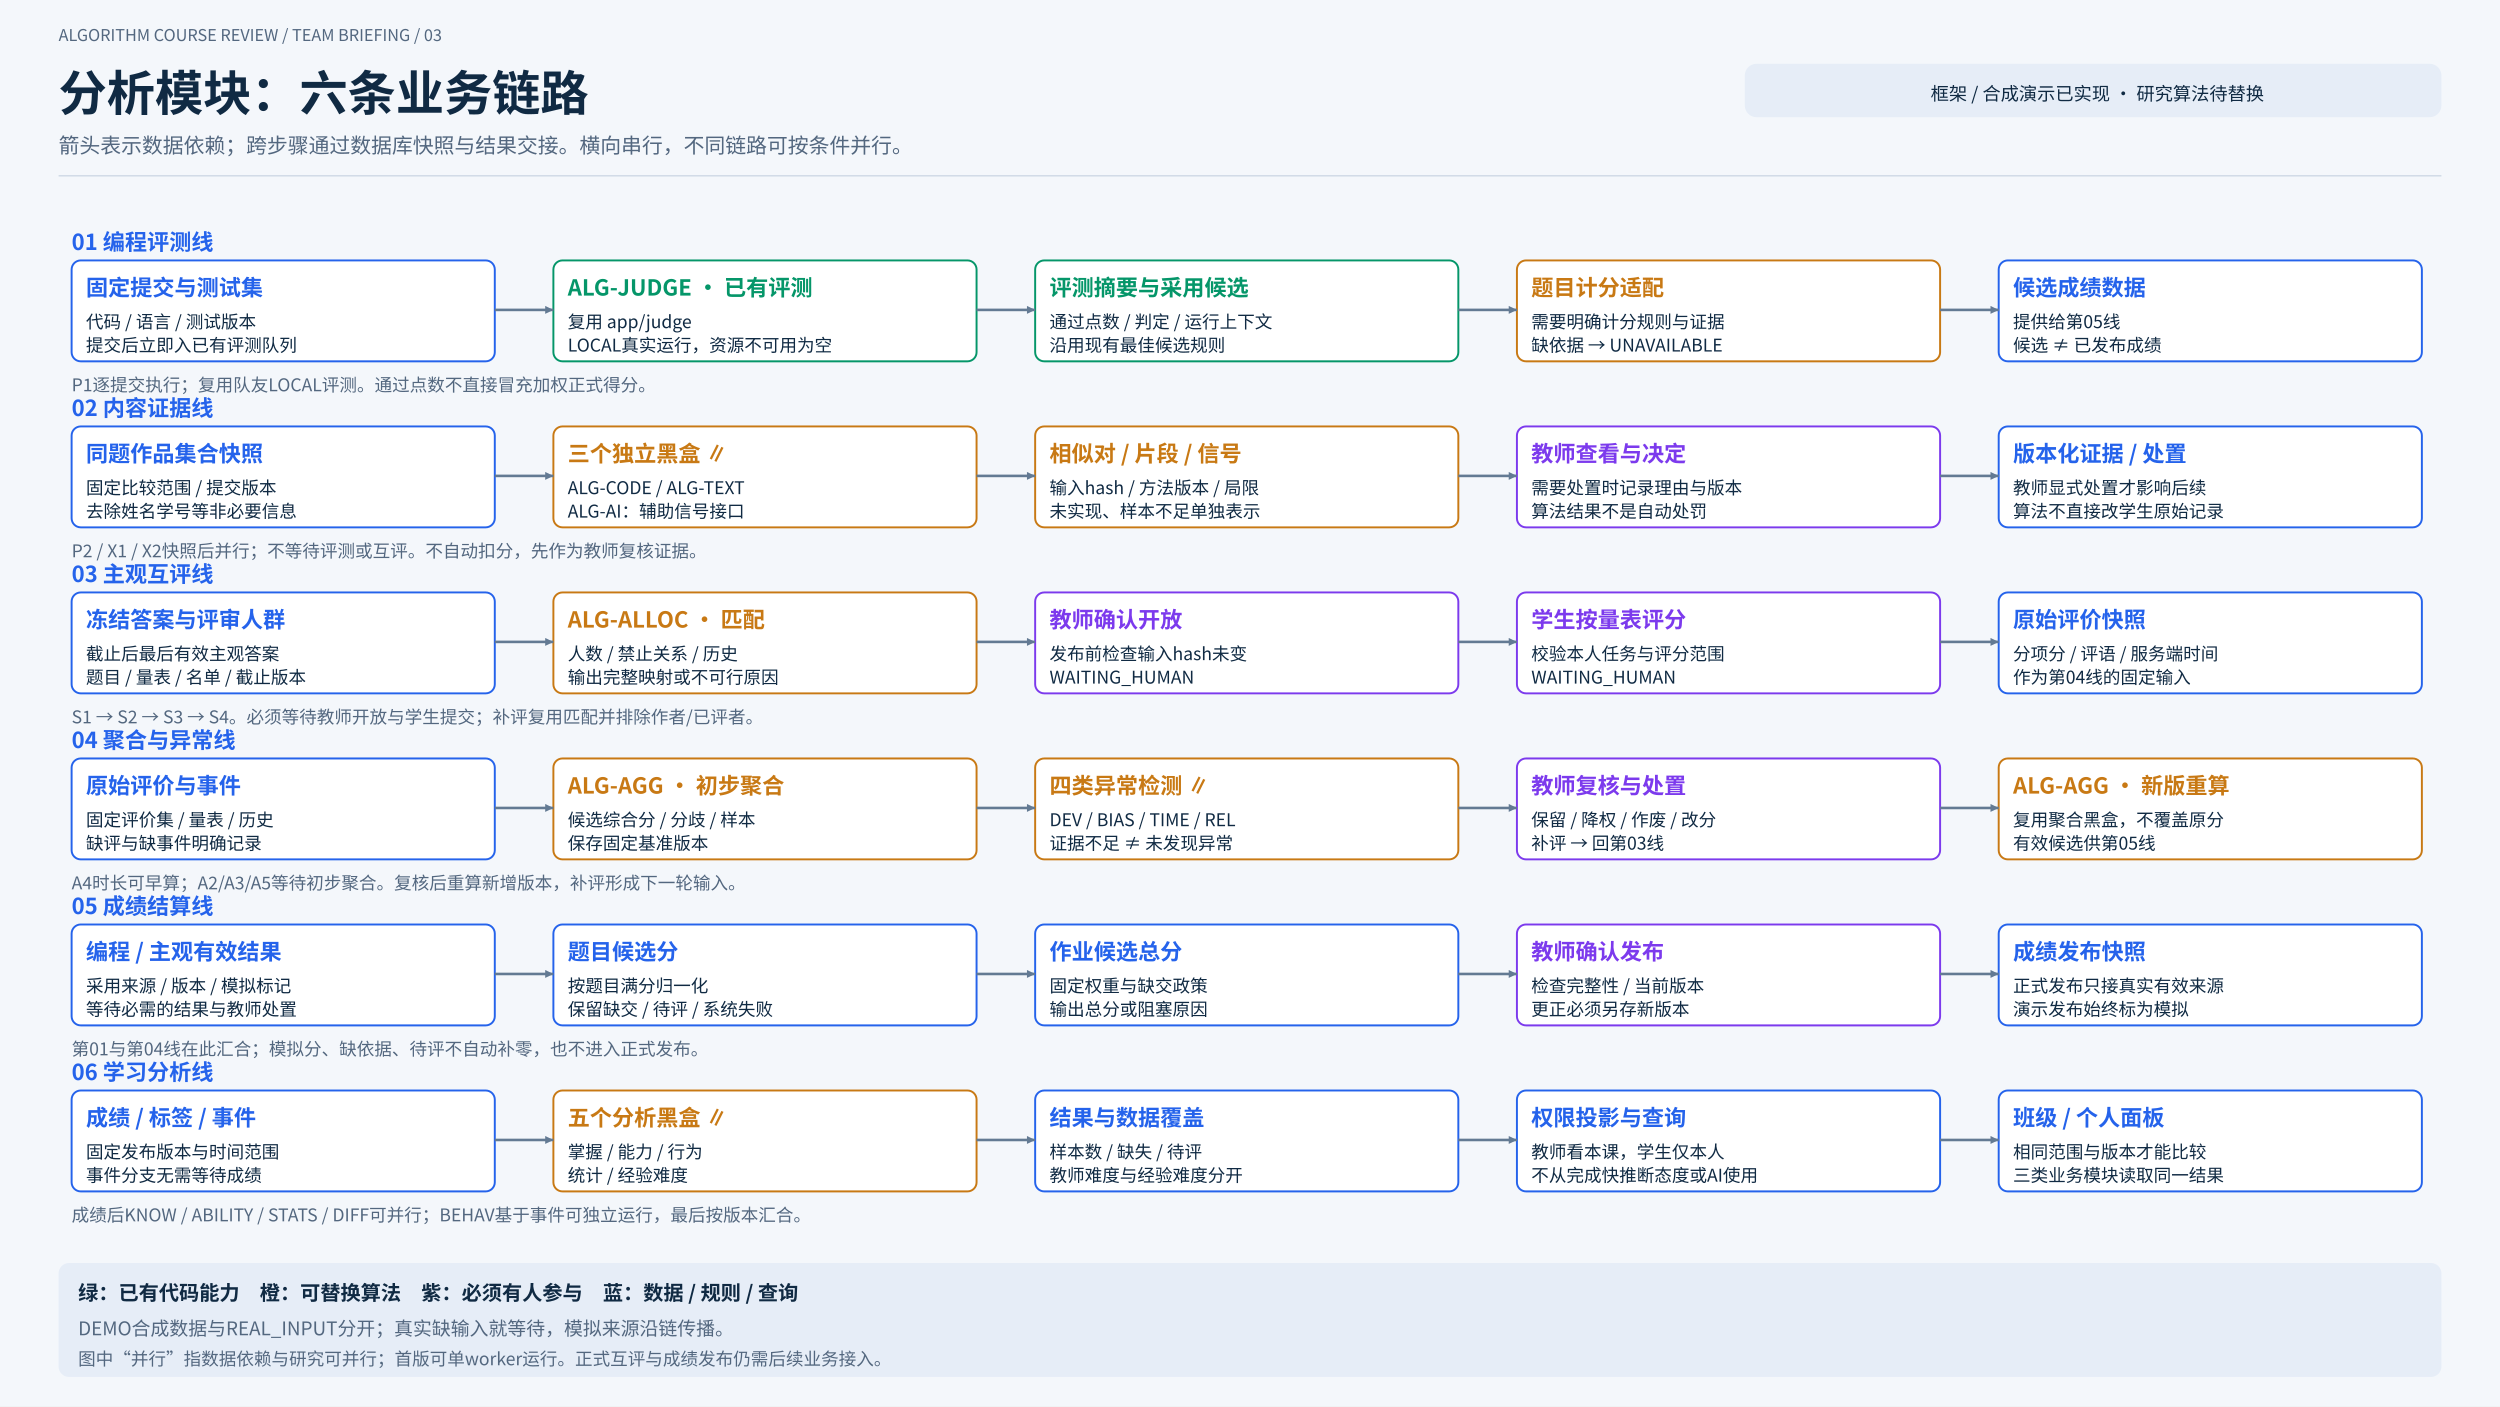
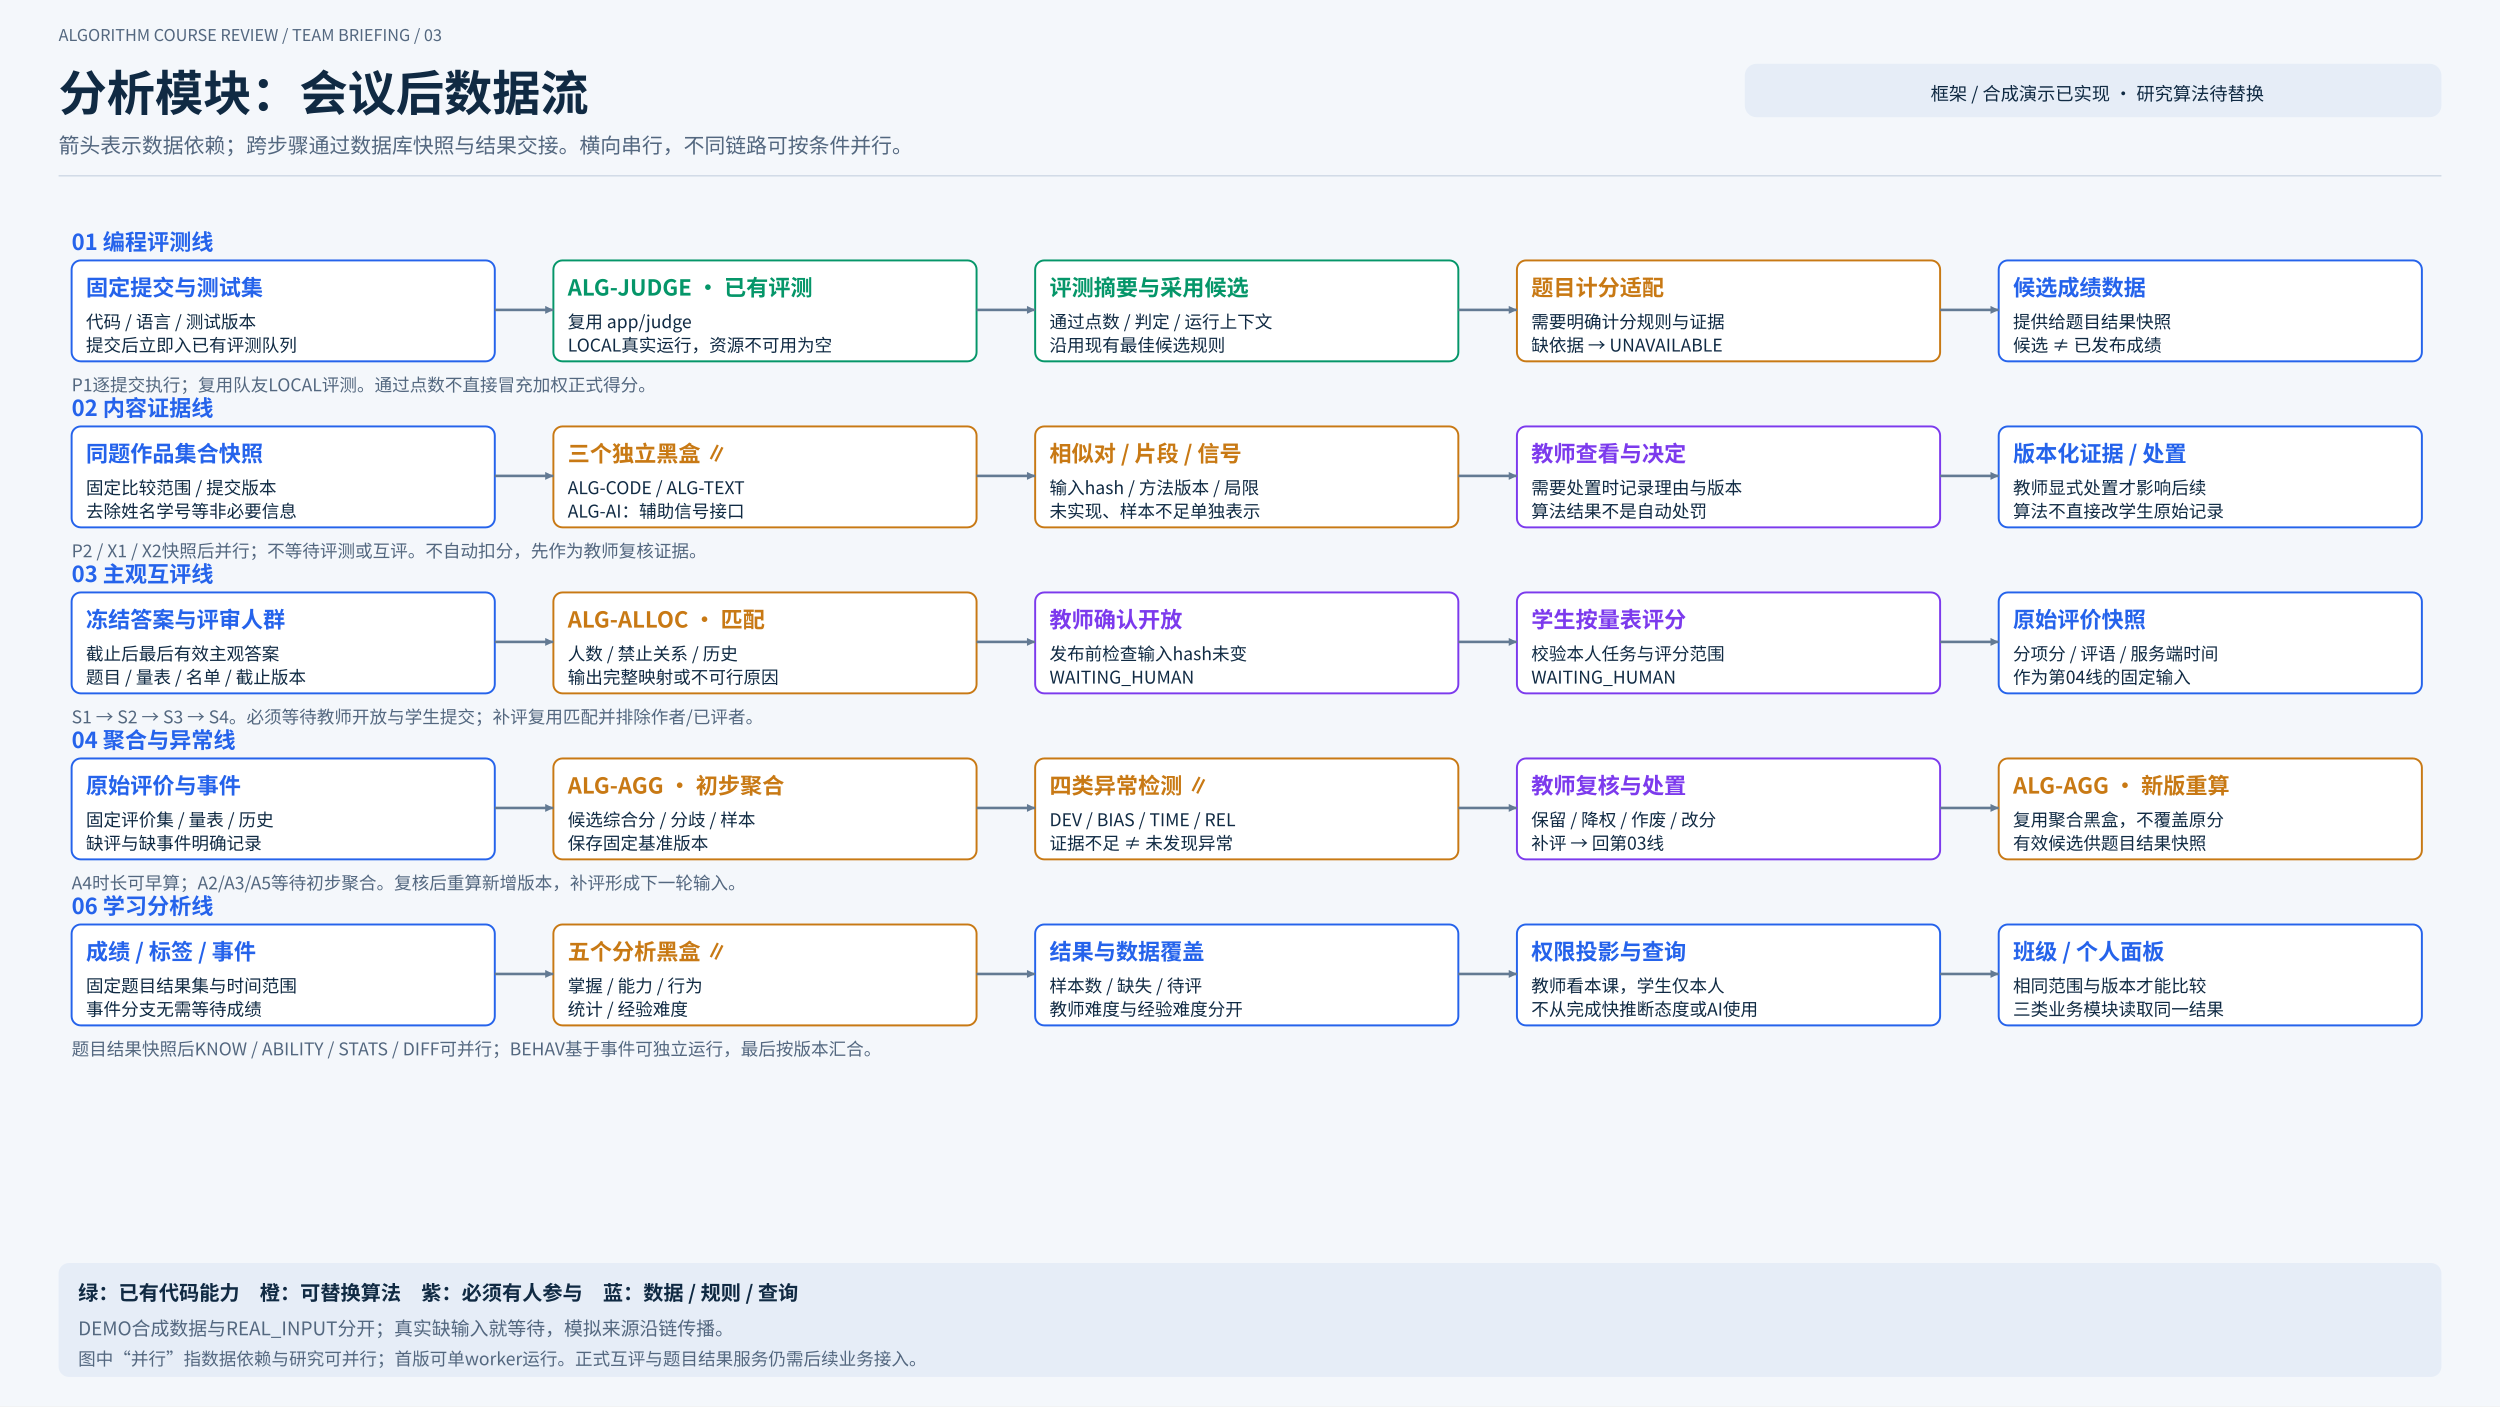
<svg xmlns="http://www.w3.org/2000/svg" width="3840" height="2160" viewBox="0 0 3840 2160">
  <rect width="3840" height="2160" fill="#F4F7FB" />
  <text x="90.0" y="63.0" font-family="Microsoft YaHei, Noto Sans CJK SC, sans-serif" font-size="25" font-weight="400" fill="#53677F">ALGORITHM COURSE REVIEW  /  TEAM BRIEFING  /  03</text>
-   <text x="90.0" y="170.0" font-family="Microsoft YaHei, Noto Sans CJK SC, sans-serif" font-size="74" font-weight="700" fill="#102A43">分析模块：六条业务链路</text>
+   <text x="90.0" y="170.0" font-family="Microsoft YaHei, Noto Sans CJK SC, sans-serif" font-size="74" font-weight="700" fill="#102A43">分析模块：会议后数据流</text>
  <text x="90.0" y="235.0" font-family="Microsoft YaHei, Noto Sans CJK SC, sans-serif" font-size="32" font-weight="400" fill="#53677F">箭头表示数据依赖；跨步骤通过数据库快照与结果交接。横向串行，不同链路可按条件并行。</text>
  <rect x="2680" y="98" width="1070" height="82" rx="18" fill="#E6EDF7" stroke="none" stroke-width="2" />
  <text x="2965.5" y="154.0" font-family="Microsoft YaHei, Noto Sans CJK SC, sans-serif" font-size="28" font-weight="400" fill="#102A43">框架 / 合成演示已实现 · 研究算法待替换</text>
  <polyline points="90,270 3750,270" fill="none" stroke="#CCD7E4" stroke-width="2" stroke-linejoin="round" />
  <text x="110.0" y="384.0" font-family="Microsoft YaHei, Noto Sans CJK SC, sans-serif" font-size="34" font-weight="700" fill="#2563EB">01 编程评测线</text>
  <rect x="110" y="400" width="650" height="155" rx="14" fill="#FFFFFF" stroke="#2563EB" stroke-width="3" />
  <text x="132.0" y="454.0" font-family="Microsoft YaHei, Noto Sans CJK SC, sans-serif" font-size="34" font-weight="700" fill="#2563EB">固定提交与测试集</text>
  <text x="132.0" y="504.0" font-family="Microsoft YaHei, Noto Sans CJK SC, sans-serif" font-size="27" font-weight="400" fill="#102A43">代码 / 语言 / 测试版本</text>
  <text x="132.0" y="540.0" font-family="Microsoft YaHei, Noto Sans CJK SC, sans-serif" font-size="27" font-weight="400" fill="#102A43">提交后立即入已有评测队列</text>
  <rect x="850" y="400" width="650" height="155" rx="14" fill="#FFFFFF" stroke="#059669" stroke-width="3" />
  <text x="872.0" y="454.0" font-family="Microsoft YaHei, Noto Sans CJK SC, sans-serif" font-size="34" font-weight="700" fill="#059669">ALG-JUDGE · 已有评测</text>
  <text x="872.0" y="504.0" font-family="Microsoft YaHei, Noto Sans CJK SC, sans-serif" font-size="27" font-weight="400" fill="#102A43">复用 app/judge</text>
  <text x="872.0" y="540.0" font-family="Microsoft YaHei, Noto Sans CJK SC, sans-serif" font-size="27" font-weight="400" fill="#102A43">LOCAL真实运行，资源不可用为空</text>
  <rect x="1590" y="400" width="650" height="155" rx="14" fill="#FFFFFF" stroke="#059669" stroke-width="3" />
  <text x="1612.0" y="454.0" font-family="Microsoft YaHei, Noto Sans CJK SC, sans-serif" font-size="34" font-weight="700" fill="#059669">评测摘要与采用候选</text>
  <text x="1612.0" y="504.0" font-family="Microsoft YaHei, Noto Sans CJK SC, sans-serif" font-size="27" font-weight="400" fill="#102A43">通过点数 / 判定 / 运行上下文</text>
  <text x="1612.0" y="540.0" font-family="Microsoft YaHei, Noto Sans CJK SC, sans-serif" font-size="27" font-weight="400" fill="#102A43">沿用现有最佳候选规则</text>
  <rect x="2330" y="400" width="650" height="155" rx="14" fill="#FFFFFF" stroke="#C87914" stroke-width="3" />
  <text x="2352.0" y="454.0" font-family="Microsoft YaHei, Noto Sans CJK SC, sans-serif" font-size="34" font-weight="700" fill="#C87914">题目计分适配</text>
  <text x="2352.0" y="504.0" font-family="Microsoft YaHei, Noto Sans CJK SC, sans-serif" font-size="27" font-weight="400" fill="#102A43">需要明确计分规则与证据</text>
  <text x="2352.0" y="540.0" font-family="Microsoft YaHei, Noto Sans CJK SC, sans-serif" font-size="27" font-weight="400" fill="#102A43">缺依据 → UNAVAILABLE</text>
  <rect x="3070" y="400" width="650" height="155" rx="14" fill="#FFFFFF" stroke="#2563EB" stroke-width="3" />
  <text x="3092.0" y="454.0" font-family="Microsoft YaHei, Noto Sans CJK SC, sans-serif" font-size="34" font-weight="700" fill="#2563EB">候选成绩数据</text>
-   <text x="3092.0" y="504.0" font-family="Microsoft YaHei, Noto Sans CJK SC, sans-serif" font-size="27" font-weight="400" fill="#102A43">提供给第05线</text>
+   <text x="3092.0" y="504.0" font-family="Microsoft YaHei, Noto Sans CJK SC, sans-serif" font-size="27" font-weight="400" fill="#102A43">提供给题目结果快照</text>
  <text x="3092.0" y="540.0" font-family="Microsoft YaHei, Noto Sans CJK SC, sans-serif" font-size="27" font-weight="400" fill="#102A43">候选 ≠ 已发布成绩</text>
  <polyline points="760,476 850,476" fill="none" stroke="#637A93" stroke-width="4" stroke-linejoin="round" />
  <polygon points="850.0,476.0 837.4,482.1 837.4,469.9" fill="#637A93" />
  <polyline points="1500,476 1590,476" fill="none" stroke="#637A93" stroke-width="4" stroke-linejoin="round" />
  <polygon points="1590.0,476.0 1577.4,482.1 1577.4,469.9" fill="#637A93" />
  <polyline points="2240,476 2330,476" fill="none" stroke="#637A93" stroke-width="4" stroke-linejoin="round" />
  <polygon points="2330.0,476.0 2317.4,482.1 2317.4,469.9" fill="#637A93" />
  <polyline points="2980,476 3070,476" fill="none" stroke="#637A93" stroke-width="4" stroke-linejoin="round" />
  <polygon points="3070.0,476.0 3057.4,482.1 3057.4,469.9" fill="#637A93" />
  <text x="110.0" y="601.0" font-family="Microsoft YaHei, Noto Sans CJK SC, sans-serif" font-size="27" font-weight="400" fill="#53677F">P1逐提交执行；复用队友LOCAL评测。通过点数不直接冒充加权正式得分。</text>
  <text x="110.0" y="639.0" font-family="Microsoft YaHei, Noto Sans CJK SC, sans-serif" font-size="34" font-weight="700" fill="#2563EB">02 内容证据线</text>
  <rect x="110" y="655" width="650" height="155" rx="14" fill="#FFFFFF" stroke="#2563EB" stroke-width="3" />
  <text x="132.0" y="709.0" font-family="Microsoft YaHei, Noto Sans CJK SC, sans-serif" font-size="34" font-weight="700" fill="#2563EB">同题作品集合快照</text>
  <text x="132.0" y="759.0" font-family="Microsoft YaHei, Noto Sans CJK SC, sans-serif" font-size="27" font-weight="400" fill="#102A43">固定比较范围 / 提交版本</text>
  <text x="132.0" y="795.0" font-family="Microsoft YaHei, Noto Sans CJK SC, sans-serif" font-size="27" font-weight="400" fill="#102A43">去除姓名学号等非必要信息</text>
  <rect x="850" y="655" width="650" height="155" rx="14" fill="#FFFFFF" stroke="#C87914" stroke-width="3" />
  <text x="872.0" y="709.0" font-family="Microsoft YaHei, Noto Sans CJK SC, sans-serif" font-size="34" font-weight="700" fill="#C87914">三个独立黑盒 ∥</text>
  <text x="872.0" y="759.0" font-family="Microsoft YaHei, Noto Sans CJK SC, sans-serif" font-size="27" font-weight="400" fill="#102A43">ALG-CODE / ALG-TEXT</text>
  <text x="872.0" y="795.0" font-family="Microsoft YaHei, Noto Sans CJK SC, sans-serif" font-size="27" font-weight="400" fill="#102A43">ALG-AI：辅助信号接口</text>
  <rect x="1590" y="655" width="650" height="155" rx="14" fill="#FFFFFF" stroke="#C87914" stroke-width="3" />
  <text x="1612.0" y="709.0" font-family="Microsoft YaHei, Noto Sans CJK SC, sans-serif" font-size="34" font-weight="700" fill="#C87914">相似对 / 片段 / 信号</text>
  <text x="1612.0" y="759.0" font-family="Microsoft YaHei, Noto Sans CJK SC, sans-serif" font-size="27" font-weight="400" fill="#102A43">输入hash / 方法版本 / 局限</text>
  <text x="1612.0" y="795.0" font-family="Microsoft YaHei, Noto Sans CJK SC, sans-serif" font-size="27" font-weight="400" fill="#102A43">未实现、样本不足单独表示</text>
  <rect x="2330" y="655" width="650" height="155" rx="14" fill="#FFFFFF" stroke="#7C3AED" stroke-width="3" />
  <text x="2352.0" y="709.0" font-family="Microsoft YaHei, Noto Sans CJK SC, sans-serif" font-size="34" font-weight="700" fill="#7C3AED">教师查看与决定</text>
  <text x="2352.0" y="759.0" font-family="Microsoft YaHei, Noto Sans CJK SC, sans-serif" font-size="27" font-weight="400" fill="#102A43">需要处置时记录理由与版本</text>
  <text x="2352.0" y="795.0" font-family="Microsoft YaHei, Noto Sans CJK SC, sans-serif" font-size="27" font-weight="400" fill="#102A43">算法结果不是自动处罚</text>
  <rect x="3070" y="655" width="650" height="155" rx="14" fill="#FFFFFF" stroke="#2563EB" stroke-width="3" />
  <text x="3092.0" y="709.0" font-family="Microsoft YaHei, Noto Sans CJK SC, sans-serif" font-size="34" font-weight="700" fill="#2563EB">版本化证据 / 处置</text>
  <text x="3092.0" y="759.0" font-family="Microsoft YaHei, Noto Sans CJK SC, sans-serif" font-size="27" font-weight="400" fill="#102A43">教师显式处置才影响后续</text>
  <text x="3092.0" y="795.0" font-family="Microsoft YaHei, Noto Sans CJK SC, sans-serif" font-size="27" font-weight="400" fill="#102A43">算法不直接改学生原始记录</text>
  <polyline points="760,731 850,731" fill="none" stroke="#637A93" stroke-width="4" stroke-linejoin="round" />
  <polygon points="850.0,731.0 837.4,737.1 837.4,724.9" fill="#637A93" />
  <polyline points="1500,731 1590,731" fill="none" stroke="#637A93" stroke-width="4" stroke-linejoin="round" />
  <polygon points="1590.0,731.0 1577.4,737.1 1577.4,724.9" fill="#637A93" />
  <polyline points="2240,731 2330,731" fill="none" stroke="#637A93" stroke-width="4" stroke-linejoin="round" />
  <polygon points="2330.0,731.0 2317.4,737.1 2317.4,724.9" fill="#637A93" />
  <polyline points="2980,731 3070,731" fill="none" stroke="#637A93" stroke-width="4" stroke-linejoin="round" />
  <polygon points="3070.0,731.0 3057.4,737.1 3057.4,724.9" fill="#637A93" />
  <text x="110.0" y="856.0" font-family="Microsoft YaHei, Noto Sans CJK SC, sans-serif" font-size="27" font-weight="400" fill="#53677F">P2 / X1 / X2快照后并行；不等待评测或互评。不自动扣分，先作为教师复核证据。</text>
  <text x="110.0" y="894.0" font-family="Microsoft YaHei, Noto Sans CJK SC, sans-serif" font-size="34" font-weight="700" fill="#2563EB">03 主观互评线</text>
  <rect x="110" y="910" width="650" height="155" rx="14" fill="#FFFFFF" stroke="#2563EB" stroke-width="3" />
  <text x="132.0" y="964.0" font-family="Microsoft YaHei, Noto Sans CJK SC, sans-serif" font-size="34" font-weight="700" fill="#2563EB">冻结答案与评审人群</text>
  <text x="132.0" y="1014.0" font-family="Microsoft YaHei, Noto Sans CJK SC, sans-serif" font-size="27" font-weight="400" fill="#102A43">截止后最后有效主观答案</text>
  <text x="132.0" y="1050.0" font-family="Microsoft YaHei, Noto Sans CJK SC, sans-serif" font-size="27" font-weight="400" fill="#102A43">题目 / 量表 / 名单 / 截止版本</text>
  <rect x="850" y="910" width="650" height="155" rx="14" fill="#FFFFFF" stroke="#C87914" stroke-width="3" />
  <text x="872.0" y="964.0" font-family="Microsoft YaHei, Noto Sans CJK SC, sans-serif" font-size="34" font-weight="700" fill="#C87914">ALG-ALLOC · 匹配</text>
  <text x="872.0" y="1014.0" font-family="Microsoft YaHei, Noto Sans CJK SC, sans-serif" font-size="27" font-weight="400" fill="#102A43">人数 / 禁止关系 / 历史</text>
  <text x="872.0" y="1050.0" font-family="Microsoft YaHei, Noto Sans CJK SC, sans-serif" font-size="27" font-weight="400" fill="#102A43">输出完整映射或不可行原因</text>
  <rect x="1590" y="910" width="650" height="155" rx="14" fill="#FFFFFF" stroke="#7C3AED" stroke-width="3" />
  <text x="1612.0" y="964.0" font-family="Microsoft YaHei, Noto Sans CJK SC, sans-serif" font-size="34" font-weight="700" fill="#7C3AED">教师确认开放</text>
  <text x="1612.0" y="1014.0" font-family="Microsoft YaHei, Noto Sans CJK SC, sans-serif" font-size="27" font-weight="400" fill="#102A43">发布前检查输入hash未变</text>
  <text x="1612.0" y="1050.0" font-family="Microsoft YaHei, Noto Sans CJK SC, sans-serif" font-size="27" font-weight="400" fill="#102A43">WAITING_HUMAN</text>
  <rect x="2330" y="910" width="650" height="155" rx="14" fill="#FFFFFF" stroke="#7C3AED" stroke-width="3" />
  <text x="2352.0" y="964.0" font-family="Microsoft YaHei, Noto Sans CJK SC, sans-serif" font-size="34" font-weight="700" fill="#7C3AED">学生按量表评分</text>
  <text x="2352.0" y="1014.0" font-family="Microsoft YaHei, Noto Sans CJK SC, sans-serif" font-size="27" font-weight="400" fill="#102A43">校验本人任务与评分范围</text>
  <text x="2352.0" y="1050.0" font-family="Microsoft YaHei, Noto Sans CJK SC, sans-serif" font-size="27" font-weight="400" fill="#102A43">WAITING_HUMAN</text>
  <rect x="3070" y="910" width="650" height="155" rx="14" fill="#FFFFFF" stroke="#2563EB" stroke-width="3" />
  <text x="3092.0" y="964.0" font-family="Microsoft YaHei, Noto Sans CJK SC, sans-serif" font-size="34" font-weight="700" fill="#2563EB">原始评价快照</text>
  <text x="3092.0" y="1014.0" font-family="Microsoft YaHei, Noto Sans CJK SC, sans-serif" font-size="27" font-weight="400" fill="#102A43">分项分 / 评语 / 服务端时间</text>
  <text x="3092.0" y="1050.0" font-family="Microsoft YaHei, Noto Sans CJK SC, sans-serif" font-size="27" font-weight="400" fill="#102A43">作为第04线的固定输入</text>
  <polyline points="760,986 850,986" fill="none" stroke="#637A93" stroke-width="4" stroke-linejoin="round" />
  <polygon points="850.0,986.0 837.4,992.1 837.4,979.9" fill="#637A93" />
  <polyline points="1500,986 1590,986" fill="none" stroke="#637A93" stroke-width="4" stroke-linejoin="round" />
  <polygon points="1590.0,986.0 1577.4,992.1 1577.4,979.9" fill="#637A93" />
  <polyline points="2240,986 2330,986" fill="none" stroke="#637A93" stroke-width="4" stroke-linejoin="round" />
  <polygon points="2330.0,986.0 2317.4,992.1 2317.4,979.9" fill="#637A93" />
  <polyline points="2980,986 3070,986" fill="none" stroke="#637A93" stroke-width="4" stroke-linejoin="round" />
  <polygon points="3070.0,986.0 3057.4,992.1 3057.4,979.9" fill="#637A93" />
  <text x="110.0" y="1111.0" font-family="Microsoft YaHei, Noto Sans CJK SC, sans-serif" font-size="27" font-weight="400" fill="#53677F">S1 → S2 → S3 → S4。必须等待教师开放与学生提交；补评复用匹配并排除作者/已评者。</text>
  <text x="110.0" y="1149.0" font-family="Microsoft YaHei, Noto Sans CJK SC, sans-serif" font-size="34" font-weight="700" fill="#2563EB">04 聚合与异常线</text>
  <rect x="110" y="1165" width="650" height="155" rx="14" fill="#FFFFFF" stroke="#2563EB" stroke-width="3" />
  <text x="132.0" y="1219.0" font-family="Microsoft YaHei, Noto Sans CJK SC, sans-serif" font-size="34" font-weight="700" fill="#2563EB">原始评价与事件</text>
  <text x="132.0" y="1269.0" font-family="Microsoft YaHei, Noto Sans CJK SC, sans-serif" font-size="27" font-weight="400" fill="#102A43">固定评价集 / 量表 / 历史</text>
  <text x="132.0" y="1305.0" font-family="Microsoft YaHei, Noto Sans CJK SC, sans-serif" font-size="27" font-weight="400" fill="#102A43">缺评与缺事件明确记录</text>
  <rect x="850" y="1165" width="650" height="155" rx="14" fill="#FFFFFF" stroke="#C87914" stroke-width="3" />
  <text x="872.0" y="1219.0" font-family="Microsoft YaHei, Noto Sans CJK SC, sans-serif" font-size="34" font-weight="700" fill="#C87914">ALG-AGG · 初步聚合</text>
  <text x="872.0" y="1269.0" font-family="Microsoft YaHei, Noto Sans CJK SC, sans-serif" font-size="27" font-weight="400" fill="#102A43">候选综合分 / 分歧 / 样本</text>
  <text x="872.0" y="1305.0" font-family="Microsoft YaHei, Noto Sans CJK SC, sans-serif" font-size="27" font-weight="400" fill="#102A43">保存固定基准版本</text>
  <rect x="1590" y="1165" width="650" height="155" rx="14" fill="#FFFFFF" stroke="#C87914" stroke-width="3" />
  <text x="1612.0" y="1219.0" font-family="Microsoft YaHei, Noto Sans CJK SC, sans-serif" font-size="34" font-weight="700" fill="#C87914">四类异常检测 ∥</text>
  <text x="1612.0" y="1269.0" font-family="Microsoft YaHei, Noto Sans CJK SC, sans-serif" font-size="27" font-weight="400" fill="#102A43">DEV / BIAS / TIME / REL</text>
  <text x="1612.0" y="1305.0" font-family="Microsoft YaHei, Noto Sans CJK SC, sans-serif" font-size="27" font-weight="400" fill="#102A43">证据不足 ≠ 未发现异常</text>
  <rect x="2330" y="1165" width="650" height="155" rx="14" fill="#FFFFFF" stroke="#7C3AED" stroke-width="3" />
  <text x="2352.0" y="1219.0" font-family="Microsoft YaHei, Noto Sans CJK SC, sans-serif" font-size="34" font-weight="700" fill="#7C3AED">教师复核与处置</text>
  <text x="2352.0" y="1269.0" font-family="Microsoft YaHei, Noto Sans CJK SC, sans-serif" font-size="27" font-weight="400" fill="#102A43">保留 / 降权 / 作废 / 改分</text>
  <text x="2352.0" y="1305.0" font-family="Microsoft YaHei, Noto Sans CJK SC, sans-serif" font-size="27" font-weight="400" fill="#102A43">补评 → 回第03线</text>
  <rect x="3070" y="1165" width="650" height="155" rx="14" fill="#FFFFFF" stroke="#C87914" stroke-width="3" />
  <text x="3092.0" y="1219.0" font-family="Microsoft YaHei, Noto Sans CJK SC, sans-serif" font-size="34" font-weight="700" fill="#C87914">ALG-AGG · 新版重算</text>
  <text x="3092.0" y="1269.0" font-family="Microsoft YaHei, Noto Sans CJK SC, sans-serif" font-size="27" font-weight="400" fill="#102A43">复用聚合黑盒，不覆盖原分</text>
-   <text x="3092.0" y="1305.0" font-family="Microsoft YaHei, Noto Sans CJK SC, sans-serif" font-size="27" font-weight="400" fill="#102A43">有效候选供第05线</text>
+   <text x="3092.0" y="1305.0" font-family="Microsoft YaHei, Noto Sans CJK SC, sans-serif" font-size="27" font-weight="400" fill="#102A43">有效候选供题目结果快照</text>
  <polyline points="760,1241 850,1241" fill="none" stroke="#637A93" stroke-width="4" stroke-linejoin="round" />
  <polygon points="850.0,1241.0 837.4,1247.1 837.4,1234.9" fill="#637A93" />
  <polyline points="1500,1241 1590,1241" fill="none" stroke="#637A93" stroke-width="4" stroke-linejoin="round" />
  <polygon points="1590.0,1241.0 1577.4,1247.1 1577.4,1234.9" fill="#637A93" />
  <polyline points="2240,1241 2330,1241" fill="none" stroke="#637A93" stroke-width="4" stroke-linejoin="round" />
  <polygon points="2330.0,1241.0 2317.4,1247.1 2317.4,1234.9" fill="#637A93" />
  <polyline points="2980,1241 3070,1241" fill="none" stroke="#637A93" stroke-width="4" stroke-linejoin="round" />
  <polygon points="3070.0,1241.0 3057.4,1247.1 3057.4,1234.9" fill="#637A93" />
  <text x="110.0" y="1366.0" font-family="Microsoft YaHei, Noto Sans CJK SC, sans-serif" font-size="27" font-weight="400" fill="#53677F">A4时长可早算；A2/A3/A5等待初步聚合。复核后重算新增版本，补评形成下一轮输入。</text>
-   <text x="110.0" y="1404.0" font-family="Microsoft YaHei, Noto Sans CJK SC, sans-serif" font-size="34" font-weight="700" fill="#2563EB">05 成绩结算线</text>
+   <text x="110.0" y="1404.0" font-family="Microsoft YaHei, Noto Sans CJK SC, sans-serif" font-size="34" font-weight="700" fill="#2563EB">06 学习分析线</text>
  <rect x="110" y="1420" width="650" height="155" rx="14" fill="#FFFFFF" stroke="#2563EB" stroke-width="3" />
-   <text x="132.0" y="1474.0" font-family="Microsoft YaHei, Noto Sans CJK SC, sans-serif" font-size="34" font-weight="700" fill="#2563EB">编程 / 主观有效结果</text>
-   <text x="132.0" y="1524.0" font-family="Microsoft YaHei, Noto Sans CJK SC, sans-serif" font-size="27" font-weight="400" fill="#102A43">采用来源 / 版本 / 模拟标记</text>
-   <text x="132.0" y="1560.0" font-family="Microsoft YaHei, Noto Sans CJK SC, sans-serif" font-size="27" font-weight="400" fill="#102A43">等待必需的结果与教师处置</text>
-   <rect x="850" y="1420" width="650" height="155" rx="14" fill="#FFFFFF" stroke="#2563EB" stroke-width="3" />
-   <text x="872.0" y="1474.0" font-family="Microsoft YaHei, Noto Sans CJK SC, sans-serif" font-size="34" font-weight="700" fill="#2563EB">题目候选分</text>
-   <text x="872.0" y="1524.0" font-family="Microsoft YaHei, Noto Sans CJK SC, sans-serif" font-size="27" font-weight="400" fill="#102A43">按题目满分归一化</text>
-   <text x="872.0" y="1560.0" font-family="Microsoft YaHei, Noto Sans CJK SC, sans-serif" font-size="27" font-weight="400" fill="#102A43">保留缺交 / 待评 / 系统失败</text>
+   <text x="132.0" y="1474.0" font-family="Microsoft YaHei, Noto Sans CJK SC, sans-serif" font-size="34" font-weight="700" fill="#2563EB">成绩 / 标签 / 事件</text>
+   <text x="132.0" y="1524.0" font-family="Microsoft YaHei, Noto Sans CJK SC, sans-serif" font-size="27" font-weight="400" fill="#102A43">固定题目结果集与时间范围</text>
+   <text x="132.0" y="1560.0" font-family="Microsoft YaHei, Noto Sans CJK SC, sans-serif" font-size="27" font-weight="400" fill="#102A43">事件分支无需等待成绩</text>
+   <rect x="850" y="1420" width="650" height="155" rx="14" fill="#FFFFFF" stroke="#C87914" stroke-width="3" />
+   <text x="872.0" y="1474.0" font-family="Microsoft YaHei, Noto Sans CJK SC, sans-serif" font-size="34" font-weight="700" fill="#C87914">五个分析黑盒 ∥</text>
+   <text x="872.0" y="1524.0" font-family="Microsoft YaHei, Noto Sans CJK SC, sans-serif" font-size="27" font-weight="400" fill="#102A43">掌握 / 能力 / 行为</text>
+   <text x="872.0" y="1560.0" font-family="Microsoft YaHei, Noto Sans CJK SC, sans-serif" font-size="27" font-weight="400" fill="#102A43">统计 / 经验难度</text>
  <rect x="1590" y="1420" width="650" height="155" rx="14" fill="#FFFFFF" stroke="#2563EB" stroke-width="3" />
-   <text x="1612.0" y="1474.0" font-family="Microsoft YaHei, Noto Sans CJK SC, sans-serif" font-size="34" font-weight="700" fill="#2563EB">作业候选总分</text>
-   <text x="1612.0" y="1524.0" font-family="Microsoft YaHei, Noto Sans CJK SC, sans-serif" font-size="27" font-weight="400" fill="#102A43">固定权重与缺交政策</text>
-   <text x="1612.0" y="1560.0" font-family="Microsoft YaHei, Noto Sans CJK SC, sans-serif" font-size="27" font-weight="400" fill="#102A43">输出总分或阻塞原因</text>
-   <rect x="2330" y="1420" width="650" height="155" rx="14" fill="#FFFFFF" stroke="#7C3AED" stroke-width="3" />
-   <text x="2352.0" y="1474.0" font-family="Microsoft YaHei, Noto Sans CJK SC, sans-serif" font-size="34" font-weight="700" fill="#7C3AED">教师确认发布</text>
-   <text x="2352.0" y="1524.0" font-family="Microsoft YaHei, Noto Sans CJK SC, sans-serif" font-size="27" font-weight="400" fill="#102A43">检查完整性 / 当前版本</text>
-   <text x="2352.0" y="1560.0" font-family="Microsoft YaHei, Noto Sans CJK SC, sans-serif" font-size="27" font-weight="400" fill="#102A43">更正必须另存新版本</text>
+   <text x="1612.0" y="1474.0" font-family="Microsoft YaHei, Noto Sans CJK SC, sans-serif" font-size="34" font-weight="700" fill="#2563EB">结果与数据覆盖</text>
+   <text x="1612.0" y="1524.0" font-family="Microsoft YaHei, Noto Sans CJK SC, sans-serif" font-size="27" font-weight="400" fill="#102A43">样本数 / 缺失 / 待评</text>
+   <text x="1612.0" y="1560.0" font-family="Microsoft YaHei, Noto Sans CJK SC, sans-serif" font-size="27" font-weight="400" fill="#102A43">教师难度与经验难度分开</text>
+   <rect x="2330" y="1420" width="650" height="155" rx="14" fill="#FFFFFF" stroke="#2563EB" stroke-width="3" />
+   <text x="2352.0" y="1474.0" font-family="Microsoft YaHei, Noto Sans CJK SC, sans-serif" font-size="34" font-weight="700" fill="#2563EB">权限投影与查询</text>
+   <text x="2352.0" y="1524.0" font-family="Microsoft YaHei, Noto Sans CJK SC, sans-serif" font-size="27" font-weight="400" fill="#102A43">教师看本课，学生仅本人</text>
+   <text x="2352.0" y="1560.0" font-family="Microsoft YaHei, Noto Sans CJK SC, sans-serif" font-size="27" font-weight="400" fill="#102A43">不从完成快推断态度或AI使用</text>
  <rect x="3070" y="1420" width="650" height="155" rx="14" fill="#FFFFFF" stroke="#2563EB" stroke-width="3" />
-   <text x="3092.0" y="1474.0" font-family="Microsoft YaHei, Noto Sans CJK SC, sans-serif" font-size="34" font-weight="700" fill="#2563EB">成绩发布快照</text>
-   <text x="3092.0" y="1524.0" font-family="Microsoft YaHei, Noto Sans CJK SC, sans-serif" font-size="27" font-weight="400" fill="#102A43">正式发布只接真实有效来源</text>
-   <text x="3092.0" y="1560.0" font-family="Microsoft YaHei, Noto Sans CJK SC, sans-serif" font-size="27" font-weight="400" fill="#102A43">演示发布始终标为模拟</text>
+   <text x="3092.0" y="1474.0" font-family="Microsoft YaHei, Noto Sans CJK SC, sans-serif" font-size="34" font-weight="700" fill="#2563EB">班级 / 个人面板</text>
+   <text x="3092.0" y="1524.0" font-family="Microsoft YaHei, Noto Sans CJK SC, sans-serif" font-size="27" font-weight="400" fill="#102A43">相同范围与版本才能比较</text>
+   <text x="3092.0" y="1560.0" font-family="Microsoft YaHei, Noto Sans CJK SC, sans-serif" font-size="27" font-weight="400" fill="#102A43">三类业务模块读取同一结果</text>
  <polyline points="760,1496 850,1496" fill="none" stroke="#637A93" stroke-width="4" stroke-linejoin="round" />
  <polygon points="850.0,1496.0 837.4,1502.1 837.4,1489.9" fill="#637A93" />
  <polyline points="1500,1496 1590,1496" fill="none" stroke="#637A93" stroke-width="4" stroke-linejoin="round" />
  <polygon points="1590.0,1496.0 1577.4,1502.1 1577.4,1489.9" fill="#637A93" />
  <polyline points="2240,1496 2330,1496" fill="none" stroke="#637A93" stroke-width="4" stroke-linejoin="round" />
  <polygon points="2330.0,1496.0 2317.4,1502.1 2317.4,1489.9" fill="#637A93" />
  <polyline points="2980,1496 3070,1496" fill="none" stroke="#637A93" stroke-width="4" stroke-linejoin="round" />
  <polygon points="3070.0,1496.0 3057.4,1502.1 3057.4,1489.9" fill="#637A93" />
-   <text x="110.0" y="1621.0" font-family="Microsoft YaHei, Noto Sans CJK SC, sans-serif" font-size="27" font-weight="400" fill="#53677F">第01与第04线在此汇合；模拟分、缺依据、待评不自动补零，也不进入正式发布。</text>
-   <text x="110.0" y="1659.0" font-family="Microsoft YaHei, Noto Sans CJK SC, sans-serif" font-size="34" font-weight="700" fill="#2563EB">06 学习分析线</text>
-   <rect x="110" y="1675" width="650" height="155" rx="14" fill="#FFFFFF" stroke="#2563EB" stroke-width="3" />
-   <text x="132.0" y="1729.0" font-family="Microsoft YaHei, Noto Sans CJK SC, sans-serif" font-size="34" font-weight="700" fill="#2563EB">成绩 / 标签 / 事件</text>
-   <text x="132.0" y="1779.0" font-family="Microsoft YaHei, Noto Sans CJK SC, sans-serif" font-size="27" font-weight="400" fill="#102A43">固定发布版本与时间范围</text>
-   <text x="132.0" y="1815.0" font-family="Microsoft YaHei, Noto Sans CJK SC, sans-serif" font-size="27" font-weight="400" fill="#102A43">事件分支无需等待成绩</text>
-   <rect x="850" y="1675" width="650" height="155" rx="14" fill="#FFFFFF" stroke="#C87914" stroke-width="3" />
-   <text x="872.0" y="1729.0" font-family="Microsoft YaHei, Noto Sans CJK SC, sans-serif" font-size="34" font-weight="700" fill="#C87914">五个分析黑盒 ∥</text>
-   <text x="872.0" y="1779.0" font-family="Microsoft YaHei, Noto Sans CJK SC, sans-serif" font-size="27" font-weight="400" fill="#102A43">掌握 / 能力 / 行为</text>
-   <text x="872.0" y="1815.0" font-family="Microsoft YaHei, Noto Sans CJK SC, sans-serif" font-size="27" font-weight="400" fill="#102A43">统计 / 经验难度</text>
-   <rect x="1590" y="1675" width="650" height="155" rx="14" fill="#FFFFFF" stroke="#2563EB" stroke-width="3" />
-   <text x="1612.0" y="1729.0" font-family="Microsoft YaHei, Noto Sans CJK SC, sans-serif" font-size="34" font-weight="700" fill="#2563EB">结果与数据覆盖</text>
-   <text x="1612.0" y="1779.0" font-family="Microsoft YaHei, Noto Sans CJK SC, sans-serif" font-size="27" font-weight="400" fill="#102A43">样本数 / 缺失 / 待评</text>
-   <text x="1612.0" y="1815.0" font-family="Microsoft YaHei, Noto Sans CJK SC, sans-serif" font-size="27" font-weight="400" fill="#102A43">教师难度与经验难度分开</text>
-   <rect x="2330" y="1675" width="650" height="155" rx="14" fill="#FFFFFF" stroke="#2563EB" stroke-width="3" />
-   <text x="2352.0" y="1729.0" font-family="Microsoft YaHei, Noto Sans CJK SC, sans-serif" font-size="34" font-weight="700" fill="#2563EB">权限投影与查询</text>
-   <text x="2352.0" y="1779.0" font-family="Microsoft YaHei, Noto Sans CJK SC, sans-serif" font-size="27" font-weight="400" fill="#102A43">教师看本课，学生仅本人</text>
-   <text x="2352.0" y="1815.0" font-family="Microsoft YaHei, Noto Sans CJK SC, sans-serif" font-size="27" font-weight="400" fill="#102A43">不从完成快推断态度或AI使用</text>
-   <rect x="3070" y="1675" width="650" height="155" rx="14" fill="#FFFFFF" stroke="#2563EB" stroke-width="3" />
-   <text x="3092.0" y="1729.0" font-family="Microsoft YaHei, Noto Sans CJK SC, sans-serif" font-size="34" font-weight="700" fill="#2563EB">班级 / 个人面板</text>
-   <text x="3092.0" y="1779.0" font-family="Microsoft YaHei, Noto Sans CJK SC, sans-serif" font-size="27" font-weight="400" fill="#102A43">相同范围与版本才能比较</text>
-   <text x="3092.0" y="1815.0" font-family="Microsoft YaHei, Noto Sans CJK SC, sans-serif" font-size="27" font-weight="400" fill="#102A43">三类业务模块读取同一结果</text>
-   <polyline points="760,1751 850,1751" fill="none" stroke="#637A93" stroke-width="4" stroke-linejoin="round" />
-   <polygon points="850.0,1751.0 837.4,1757.1 837.4,1744.9" fill="#637A93" />
-   <polyline points="1500,1751 1590,1751" fill="none" stroke="#637A93" stroke-width="4" stroke-linejoin="round" />
-   <polygon points="1590.0,1751.0 1577.4,1757.1 1577.4,1744.9" fill="#637A93" />
-   <polyline points="2240,1751 2330,1751" fill="none" stroke="#637A93" stroke-width="4" stroke-linejoin="round" />
-   <polygon points="2330.0,1751.0 2317.4,1757.1 2317.4,1744.9" fill="#637A93" />
-   <polyline points="2980,1751 3070,1751" fill="none" stroke="#637A93" stroke-width="4" stroke-linejoin="round" />
-   <polygon points="3070.0,1751.0 3057.4,1757.1 3057.4,1744.9" fill="#637A93" />
-   <text x="110.0" y="1876.0" font-family="Microsoft YaHei, Noto Sans CJK SC, sans-serif" font-size="27" font-weight="400" fill="#53677F">成绩后KNOW / ABILITY / STATS / DIFF可并行；BEHAV基于事件可独立运行，最后按版本汇合。</text>
+   <text x="110.0" y="1621.0" font-family="Microsoft YaHei, Noto Sans CJK SC, sans-serif" font-size="27" font-weight="400" fill="#53677F">题目结果快照后KNOW / ABILITY / STATS / DIFF可并行；BEHAV基于事件可独立运行，最后按版本汇合。</text>
  <rect x="90" y="1940" width="3660" height="175" rx="16" fill="#E6EDF7" stroke="none" stroke-width="2" />
  <text x="120.0" y="1997.0" font-family="Microsoft YaHei, Noto Sans CJK SC, sans-serif" font-size="31" font-weight="700" fill="#102A43">绿：已有代码能力　橙：可替换算法　紫：必须有人参与　蓝：数据 / 规则 / 查询</text>
  <text x="120.0" y="2051.0" font-family="Microsoft YaHei, Noto Sans CJK SC, sans-serif" font-size="29" font-weight="400" fill="#53677F">DEMO合成数据与REAL_INPUT分开；真实缺输入就等待，模拟来源沿链传播。</text>
-   <text x="120.0" y="2097.0" font-family="Microsoft YaHei, Noto Sans CJK SC, sans-serif" font-size="27" font-weight="400" fill="#53677F">图中“并行”指数据依赖与研究可并行；首版可单worker运行。正式互评与成绩发布仍需后续业务接入。</text>
+   <text x="120.0" y="2097.0" font-family="Microsoft YaHei, Noto Sans CJK SC, sans-serif" font-size="27" font-weight="400" fill="#53677F">图中“并行”指数据依赖与研究可并行；首版可单worker运行。正式互评与题目结果服务仍需后续业务接入。</text>
</svg>
